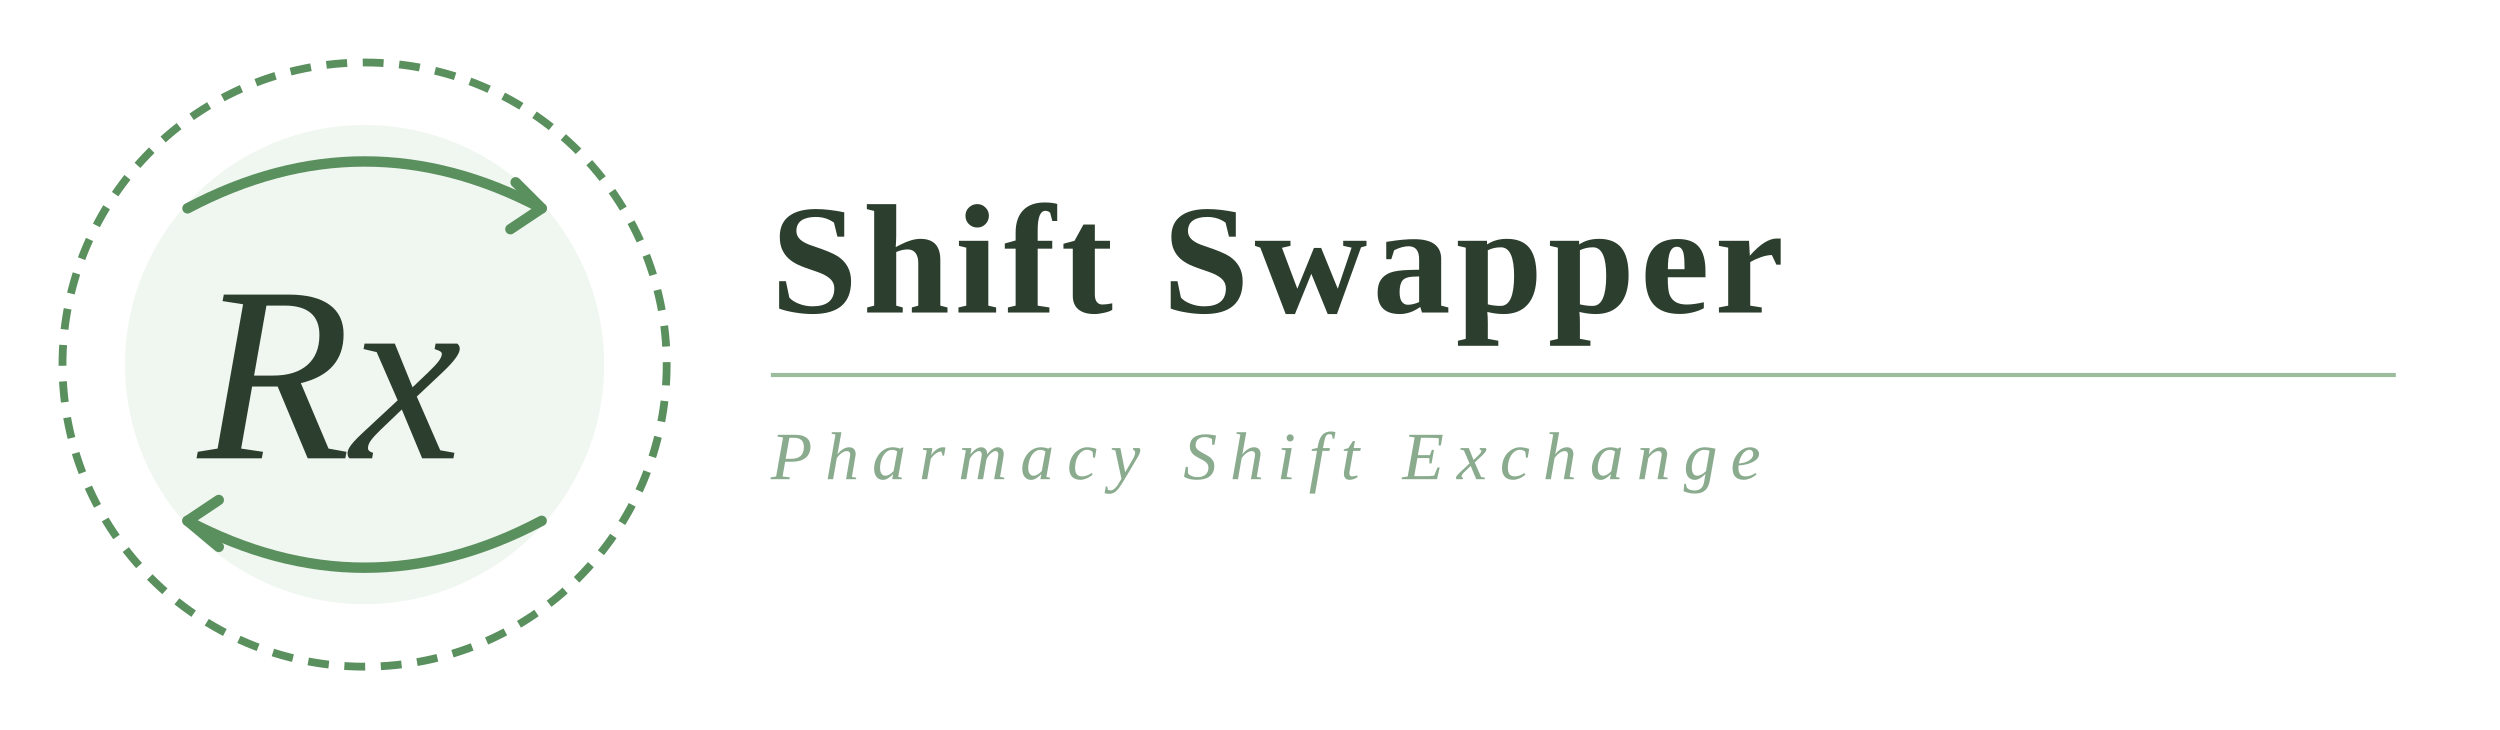
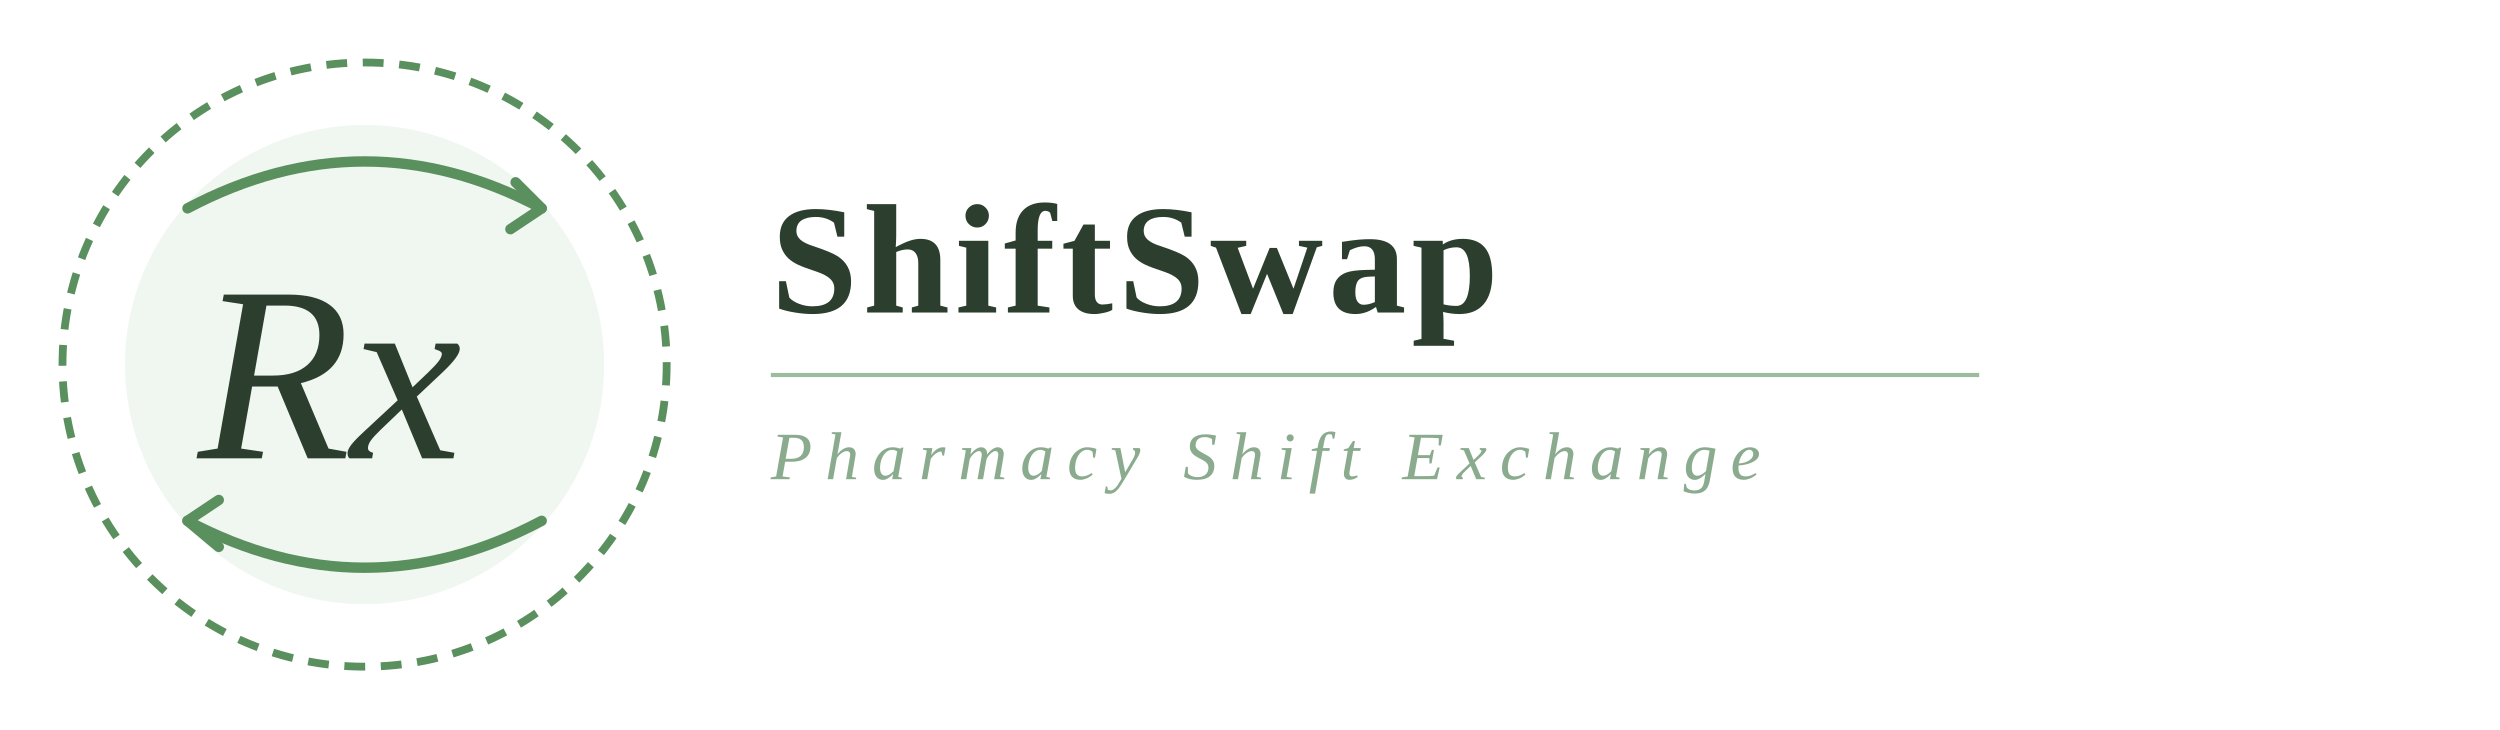
<svg xmlns="http://www.w3.org/2000/svg" viewBox="0 0 480 140" width="480" height="140">
  <circle cx="70" cy="70" r="58" stroke="#5a8f5e" stroke-width="1.5" fill="none" stroke-dasharray="4 3" />
  <circle cx="70" cy="70" r="46" fill="#f0f6f0" />
  <path d="M36 40 Q70 22 104 40" stroke="#5a8f5e" stroke-width="2" fill="none" stroke-linecap="round" />
  <polyline points="99,35 104,40 98,44" stroke="#5a8f5e" stroke-width="2" fill="none" stroke-linecap="round" stroke-linejoin="round" />
  <path d="M104 100 Q70 118 36 100" stroke="#5a8f5e" stroke-width="2" fill="none" stroke-linecap="round" />
  <polyline points="42,105 36,100 42,96" stroke="#5a8f5e" stroke-width="2" fill="none" stroke-linecap="round" stroke-linejoin="round" />
  <text x="38" y="88" font-family="Georgia, 'Times New Roman', serif" font-size="48" font-style="italic" font-weight="400" fill="#2c3e2d">Rx</text>
-   <text x="148" y="60" font-family="Georgia, 'Times New Roman', serif" font-size="30" font-weight="600" letter-spacing="1" fill="#2c3e2d">Shift Swapper</text>
-   <line x1="148" y1="72" x2="460" y2="72" stroke="#5a8f5e" stroke-width="0.8" opacity="0.6" />
+   <text x="148" y="60" font-family="Georgia, 'Times New Roman', serif" font-size="30" font-weight="600" letter-spacing="1" fill="#2c3e2d">ShiftSwap</text>
+   <line x1="148" y1="72" x2="380" y2="72" stroke="#5a8f5e" stroke-width="0.8" opacity="0.6" />
  <text x="148" y="92" font-family="Georgia, 'Times New Roman', serif" font-size="13" font-style="italic" letter-spacing="2.5" fill="#8aab8e">Pharmacy Shift Exchange</text>
</svg>
